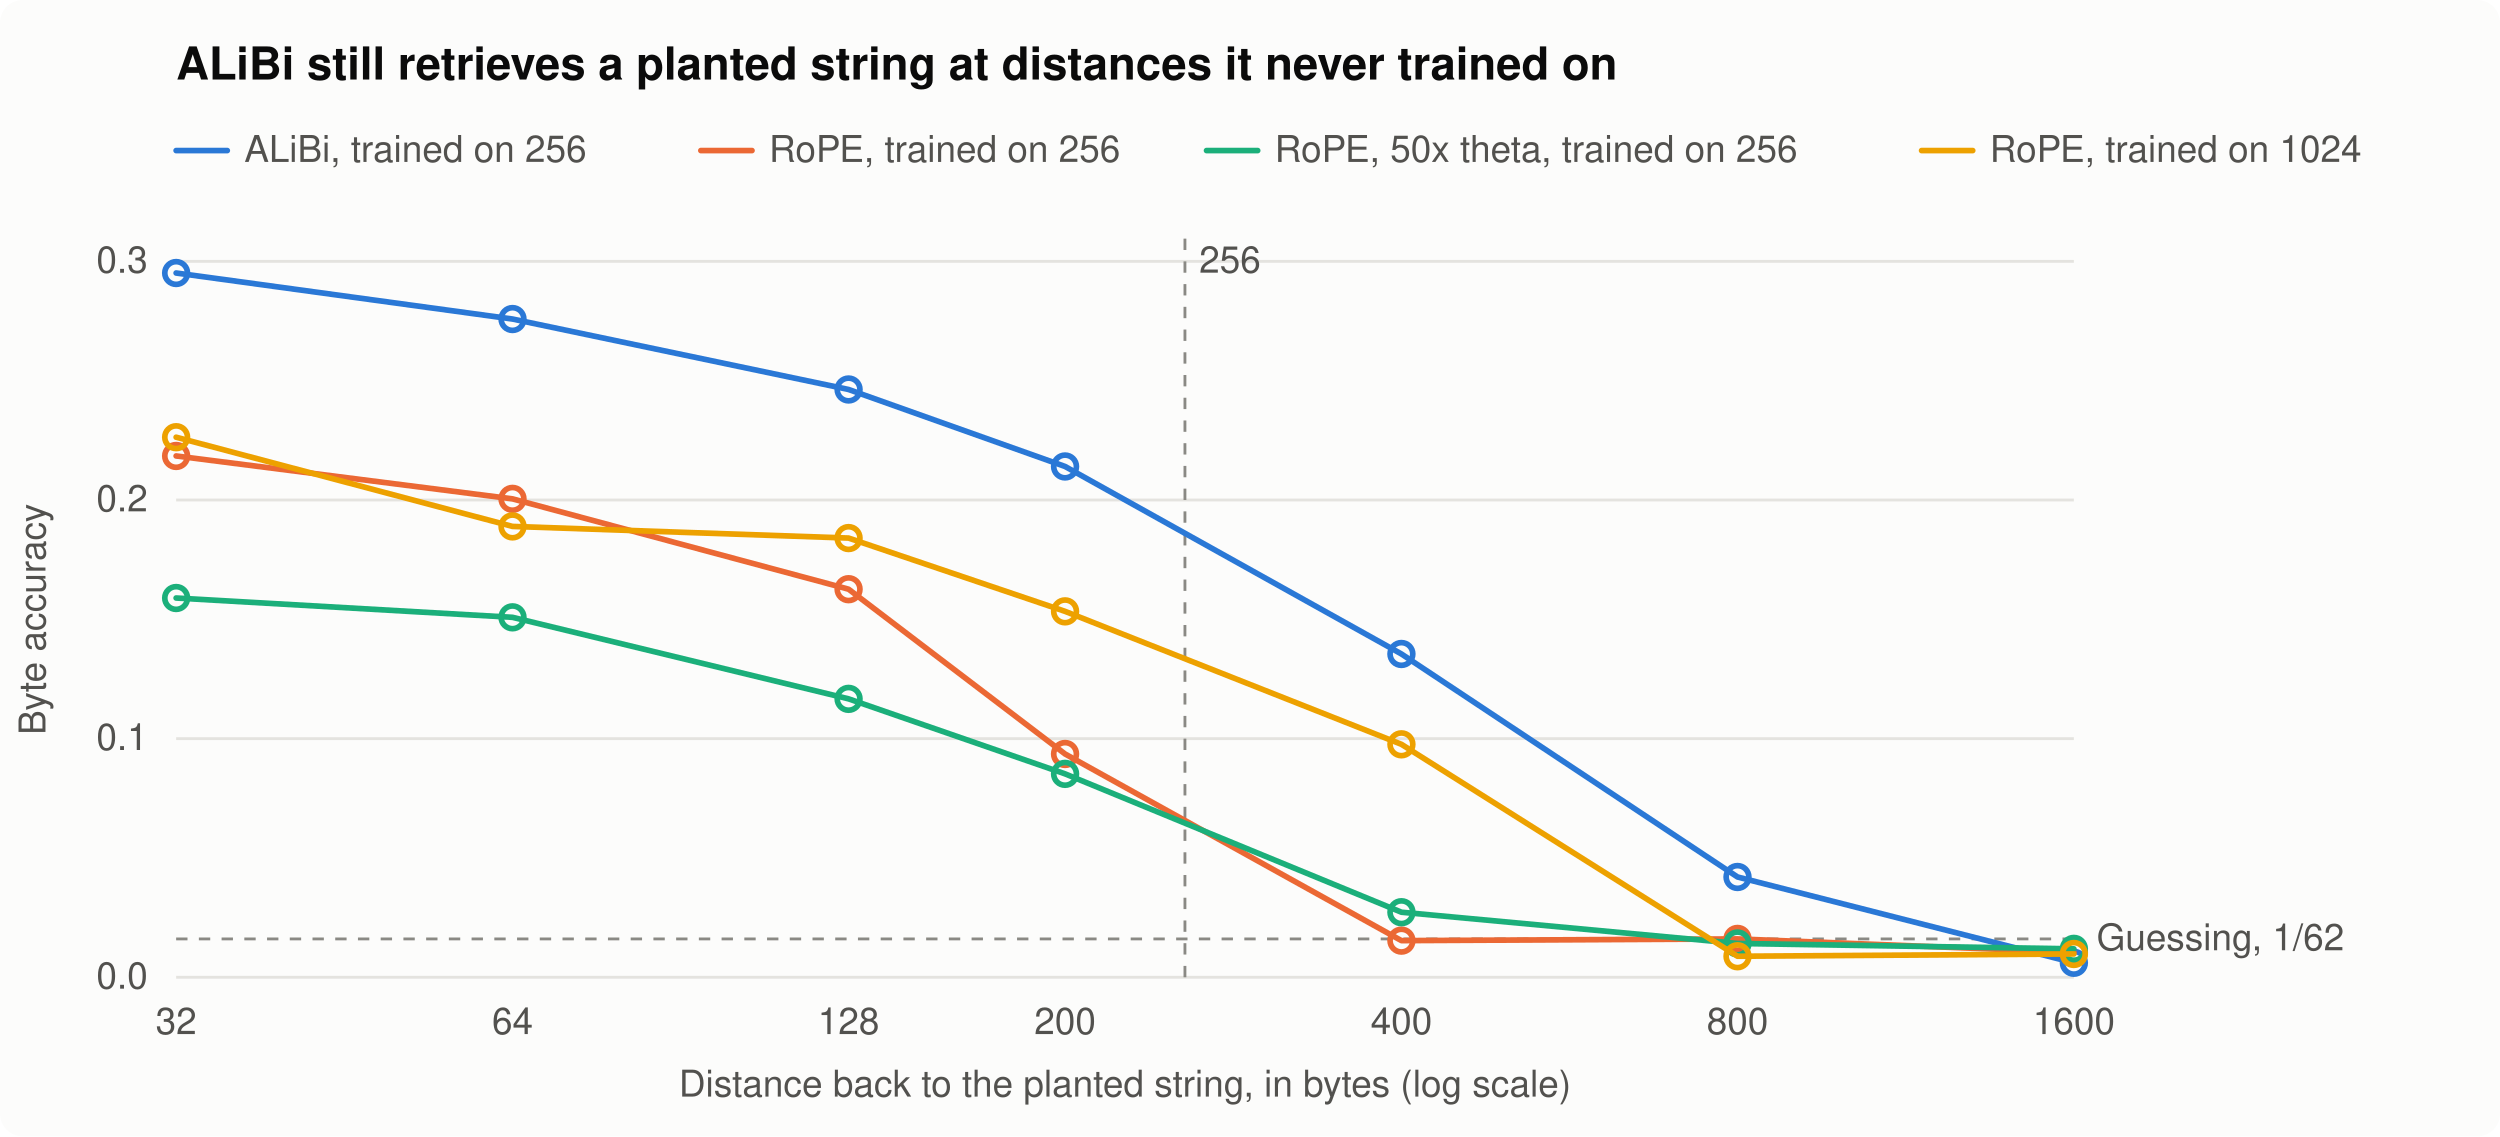
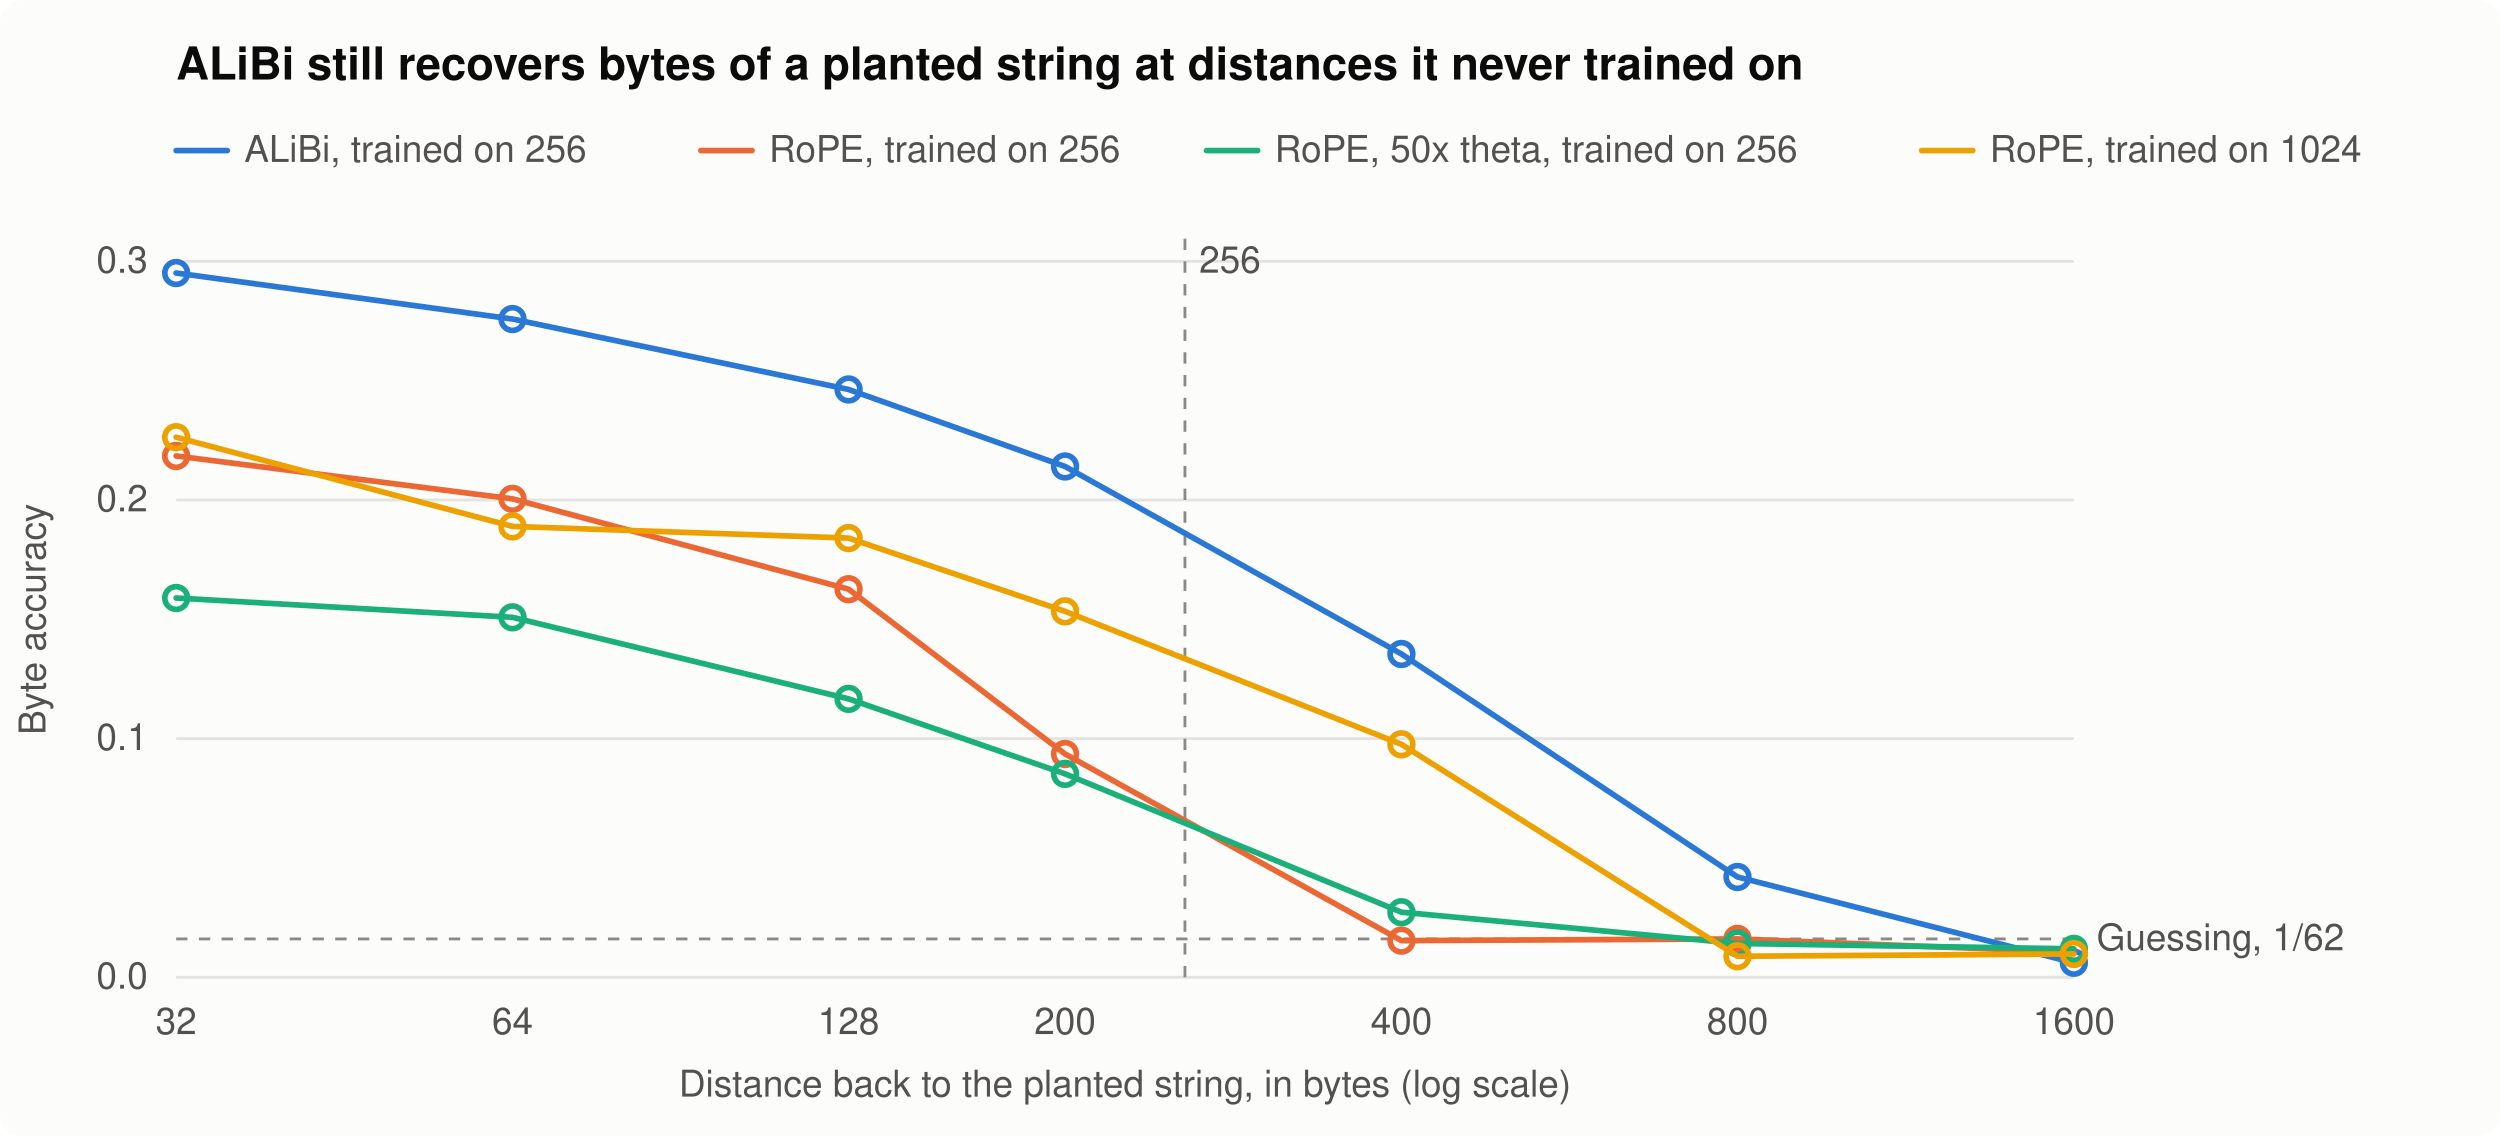
- <svg xmlns="http://www.w3.org/2000/svg" viewBox="0 0 880 400" role="img" aria-label="Copy accuracy against distance. At distance 400, ALiBi trained on 256 still retrieves at about 0.135, while RoPE trained on 256 is at chance.">
+ <svg xmlns="http://www.w3.org/2000/svg" viewBox="0 0 880 400" role="img" aria-label="Copy accuracy against distance. At distance 400, ALiBi trained on 256 still recovers bytes at about 0.135, while RoPE trained on 256 is at chance.">
  <style>
.bg{fill:#fcfcfb}.t1{fill:#0b0b0b}.t2{fill:#52514e}.grid{stroke:#e4e3df}.ref{stroke:#8a8984}
.alibi{stroke:#2a78d6}.rope_1e4{stroke:#eb6834}.rope_5e5{stroke:#1baf7a}.control_ctx4x{stroke:#eda100}
@media (prefers-color-scheme: dark){.bg{fill:#1a1a19}.t1{fill:#f4f3ef}.t2{fill:#b5b4ae}.grid{stroke:#383835}.ref{stroke:#7c7b76}
.alibi{stroke:#3987e5}.rope_1e4{stroke:#d95926}.rope_5e5{stroke:#199e70}.control_ctx4x{stroke:#c98500}}
text{font-family:-apple-system,Segoe UI,Helvetica,Arial,sans-serif;font-size:13px}
.title{font-size:16px;font-weight:600}.line{fill:none;stroke-width:2;stroke-linejoin:round;stroke-linecap:round}
</style>
  <rect width="880" height="400" rx="8" class="bg" />
-   <text x="62.0" y="28.0" class="title t1" text-anchor="start">ALiBi still retrieves a planted string at distances it never trained on</text>
+   <text x="62.0" y="28.0" class="title t1" text-anchor="start">ALiBi still recovers bytes of a planted string at distances it never trained on</text>
  <line x1="62.0" y1="53.0" x2="80.0" y2="53.0" class="line alibi" />
  <text x="86.0" y="57.0" class="t2" text-anchor="start">ALiBi, trained on 256</text>
  <line x1="246.7" y1="53.0" x2="264.7" y2="53.0" class="line rope_1e4" />
  <text x="270.7" y="57.0" class="t2" text-anchor="start">RoPE, trained on 256</text>
  <line x1="424.7" y1="53.0" x2="442.7" y2="53.0" class="line rope_5e5" />
  <text x="448.7" y="57.0" class="t2" text-anchor="start">RoPE, 50x theta, trained on 256</text>
  <line x1="676.4" y1="53.0" x2="694.4" y2="53.0" class="line control_ctx4x" />
  <text x="700.4" y="57.0" class="t2" text-anchor="start">RoPE, trained on 1024</text>
  <line x1="62" x2="730" y1="344.0" y2="344.0" class="grid" />
  <text x="52.0" y="348.0" class="t2" text-anchor="end">0.0</text>
  <line x1="62" x2="730" y1="260.0" y2="260.0" class="grid" />
  <text x="52.0" y="264.0" class="t2" text-anchor="end">0.1</text>
  <line x1="62" x2="730" y1="176.0" y2="176.0" class="grid" />
  <text x="52.0" y="180.0" class="t2" text-anchor="end">0.2</text>
  <line x1="62" x2="730" y1="92.0" y2="92.0" class="grid" />
  <text x="52.0" y="96.0" class="t2" text-anchor="end">0.3</text>
  <text x="62.0" y="364.0" class="t2" text-anchor="middle">32</text>
  <text x="180.4" y="364.0" class="t2" text-anchor="middle">64</text>
  <text x="298.7" y="364.0" class="t2" text-anchor="middle">128</text>
  <text x="374.9" y="364.0" class="t2" text-anchor="middle">200</text>
  <text x="493.3" y="364.0" class="t2" text-anchor="middle">400</text>
  <text x="611.6" y="364.0" class="t2" text-anchor="middle">800</text>
  <text x="730.0" y="364.0" class="t2" text-anchor="middle">1600</text>
  <text x="396.0" y="386.0" class="t2" text-anchor="middle">Distance back to the planted string, in bytes (log scale)</text>
  <text transform="translate(16 218) rotate(-90)" class="t2" text-anchor="middle">Byte accuracy</text>
  <line x1="62" x2="730" y1="330.5" y2="330.5" class="ref" stroke-dasharray="4 4" />
  <text x="738.0" y="334.5" class="t2" text-anchor="start">Guessing, 1/62</text>
  <line x1="417.1" x2="417.1" y1="84" y2="344" class="ref" stroke-dasharray="4 4" />
  <text x="422.1" y="96.0" class="t2" text-anchor="start">256</text>
  <path d="M62.0,96.1 L180.4,112.3 L298.7,137.1 L374.9,164.2 L493.3,230.2 L611.6,308.7 L730.0,338.9 " class="line alibi" />
  <circle cx="62.0" cy="96.1" r="4" class="line alibi bg" />
  <circle cx="180.4" cy="112.3" r="4" class="line alibi bg" />
  <circle cx="298.7" cy="137.1" r="4" class="line alibi bg" />
  <circle cx="374.9" cy="164.2" r="4" class="line alibi bg" />
  <circle cx="493.3" cy="230.2" r="4" class="line alibi bg" />
  <circle cx="611.6" cy="308.7" r="4" class="line alibi bg" />
  <circle cx="730.0" cy="338.9" r="4" class="line alibi bg" />
  <path d="M62.0,160.5 L180.4,175.6 L298.7,207.4 L374.9,265.4 L493.3,331.1 L611.6,330.5 L730.0,335.2 " class="line rope_1e4" />
  <circle cx="62.0" cy="160.5" r="4" class="line rope_1e4 bg" />
  <circle cx="180.4" cy="175.6" r="4" class="line rope_1e4 bg" />
  <circle cx="298.7" cy="207.4" r="4" class="line rope_1e4 bg" />
  <circle cx="374.9" cy="265.4" r="4" class="line rope_1e4 bg" />
  <circle cx="493.3" cy="331.1" r="4" class="line rope_1e4 bg" />
  <circle cx="611.6" cy="330.5" r="4" class="line rope_1e4 bg" />
  <circle cx="730.0" cy="335.2" r="4" class="line rope_1e4 bg" />
  <path d="M62.0,210.5 L180.4,217.3 L298.7,246.0 L374.9,272.4 L493.3,321.1 L611.6,332.1 L730.0,334.0 " class="line rope_5e5" />
  <circle cx="62.0" cy="210.5" r="4" class="line rope_5e5 bg" />
  <circle cx="180.4" cy="217.3" r="4" class="line rope_5e5 bg" />
  <circle cx="298.7" cy="246.0" r="4" class="line rope_5e5 bg" />
  <circle cx="374.9" cy="272.4" r="4" class="line rope_5e5 bg" />
  <circle cx="493.3" cy="321.1" r="4" class="line rope_5e5 bg" />
  <circle cx="611.6" cy="332.1" r="4" class="line rope_5e5 bg" />
  <circle cx="730.0" cy="334.0" r="4" class="line rope_5e5 bg" />
  <path d="M62.0,153.9 L180.4,185.3 L298.7,189.4 L374.9,215.2 L493.3,262.0 L611.6,336.6 L730.0,335.8 " class="line control_ctx4x" />
  <circle cx="62.0" cy="153.9" r="4" class="line control_ctx4x bg" />
  <circle cx="180.4" cy="185.3" r="4" class="line control_ctx4x bg" />
  <circle cx="298.7" cy="189.4" r="4" class="line control_ctx4x bg" />
  <circle cx="374.9" cy="215.2" r="4" class="line control_ctx4x bg" />
  <circle cx="493.3" cy="262.0" r="4" class="line control_ctx4x bg" />
  <circle cx="611.6" cy="336.6" r="4" class="line control_ctx4x bg" />
  <circle cx="730.0" cy="335.8" r="4" class="line control_ctx4x bg" />
</svg>
